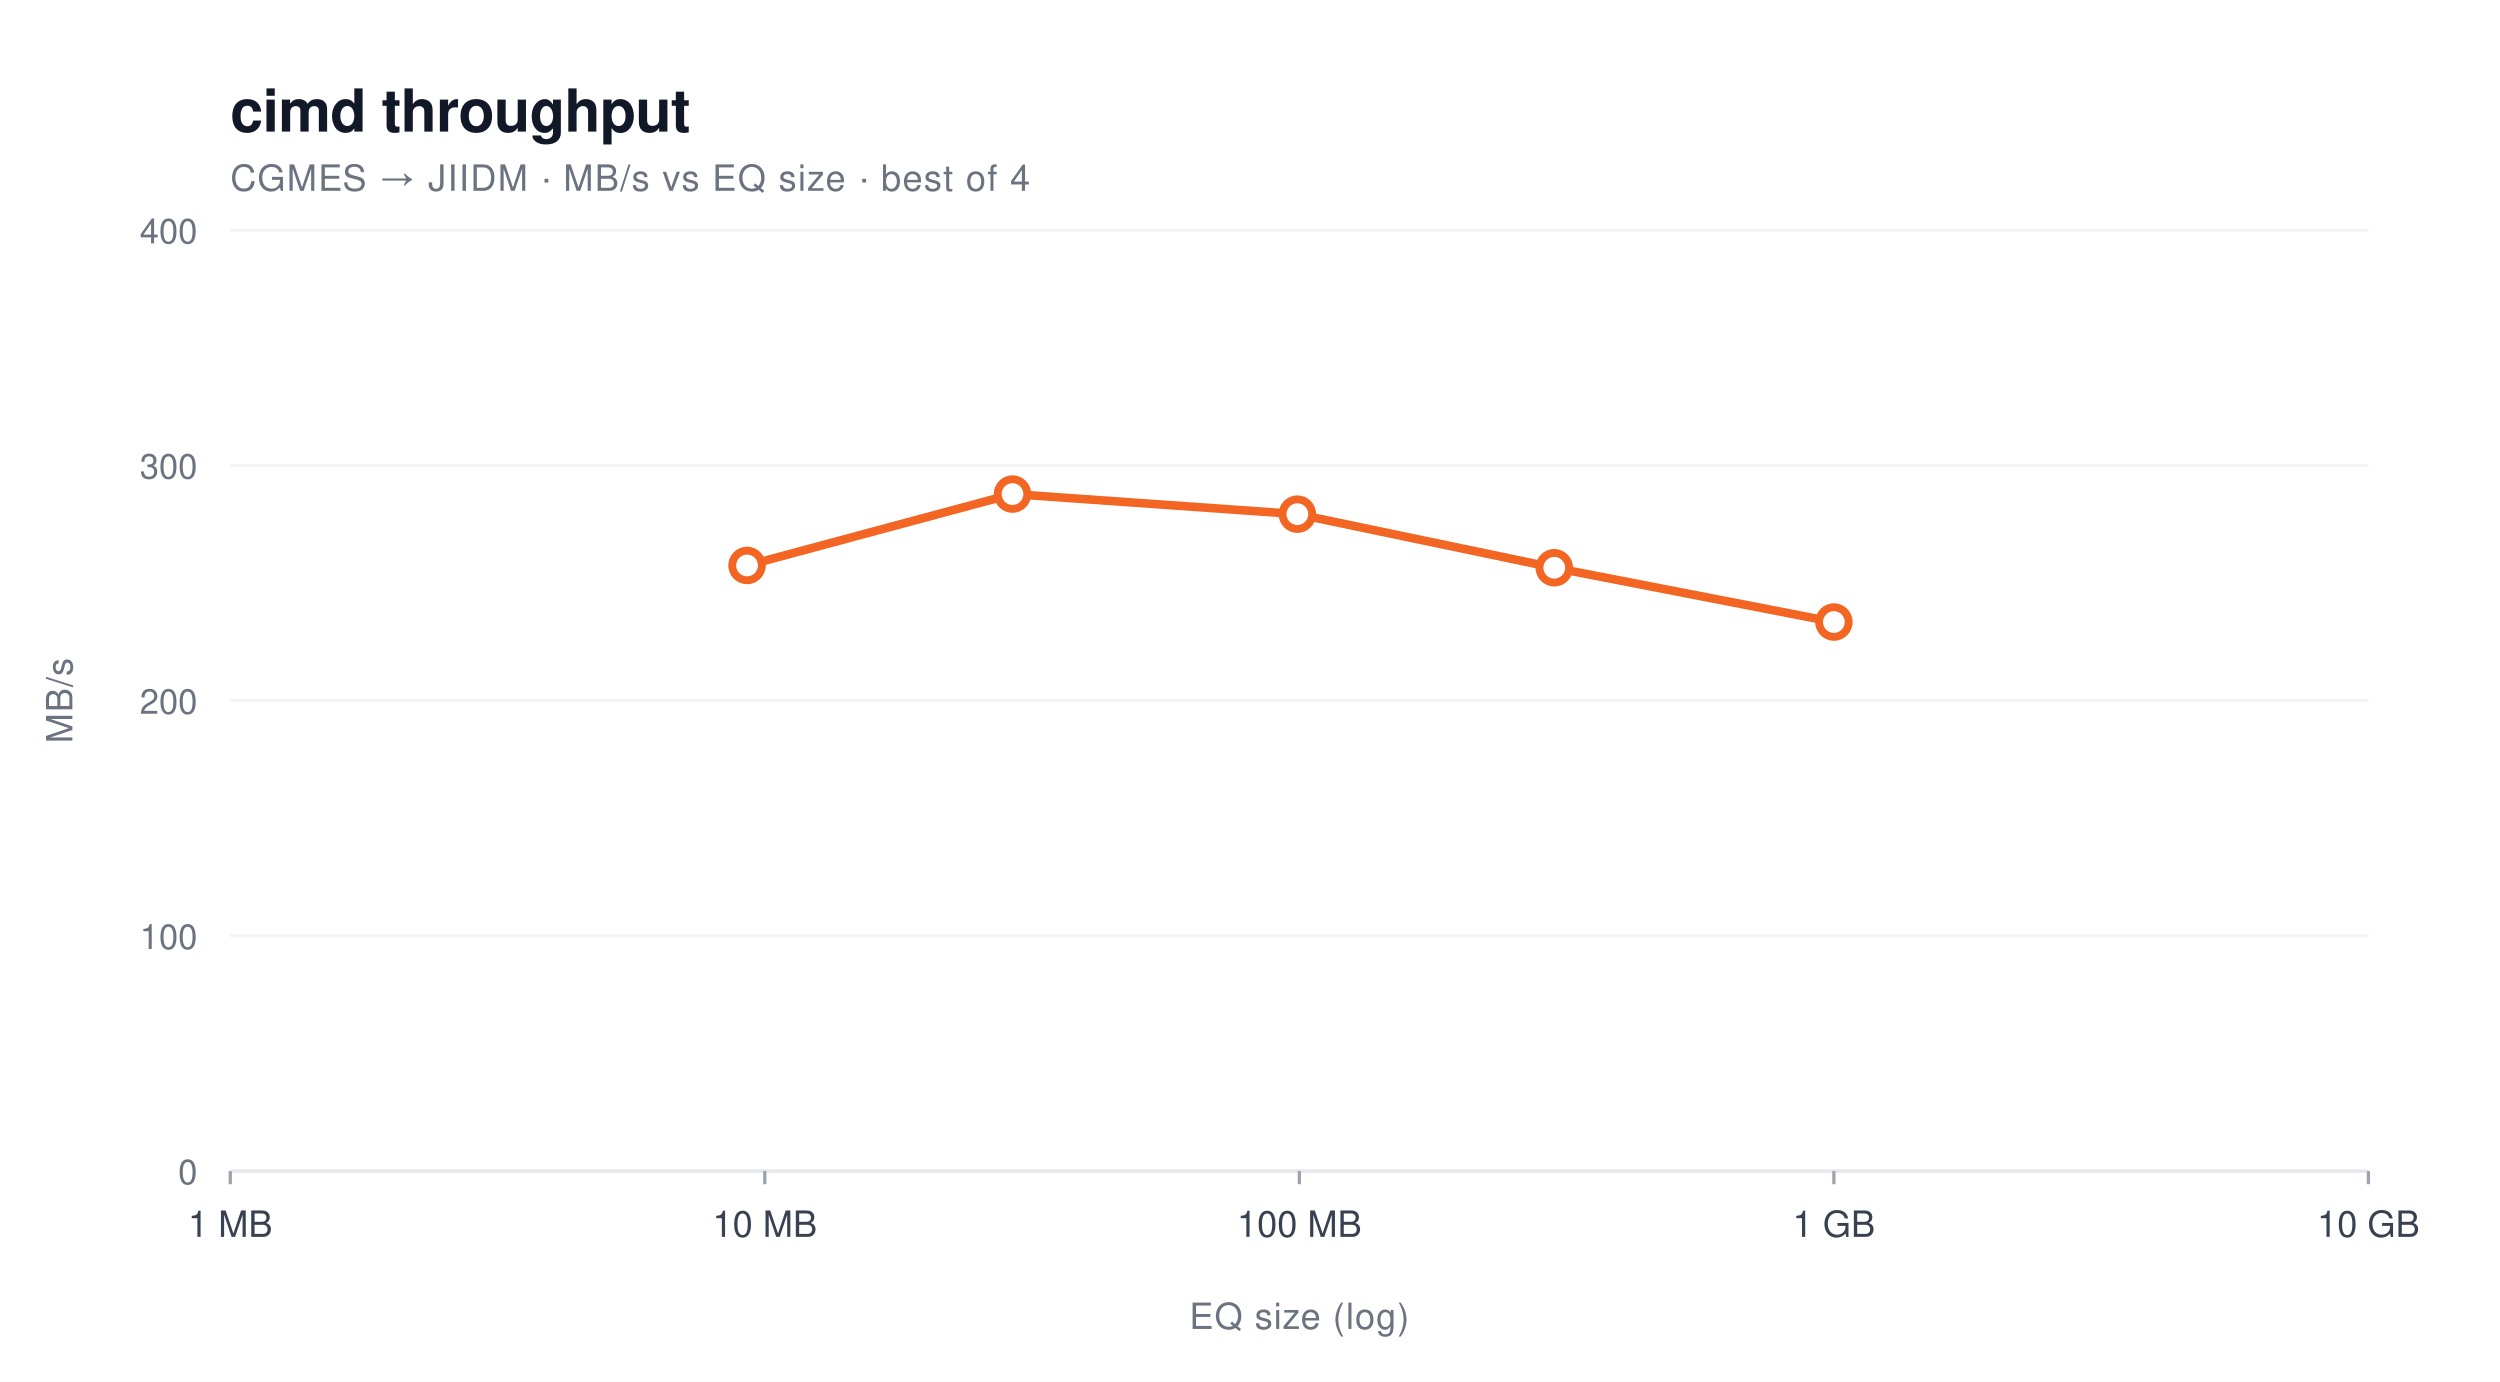
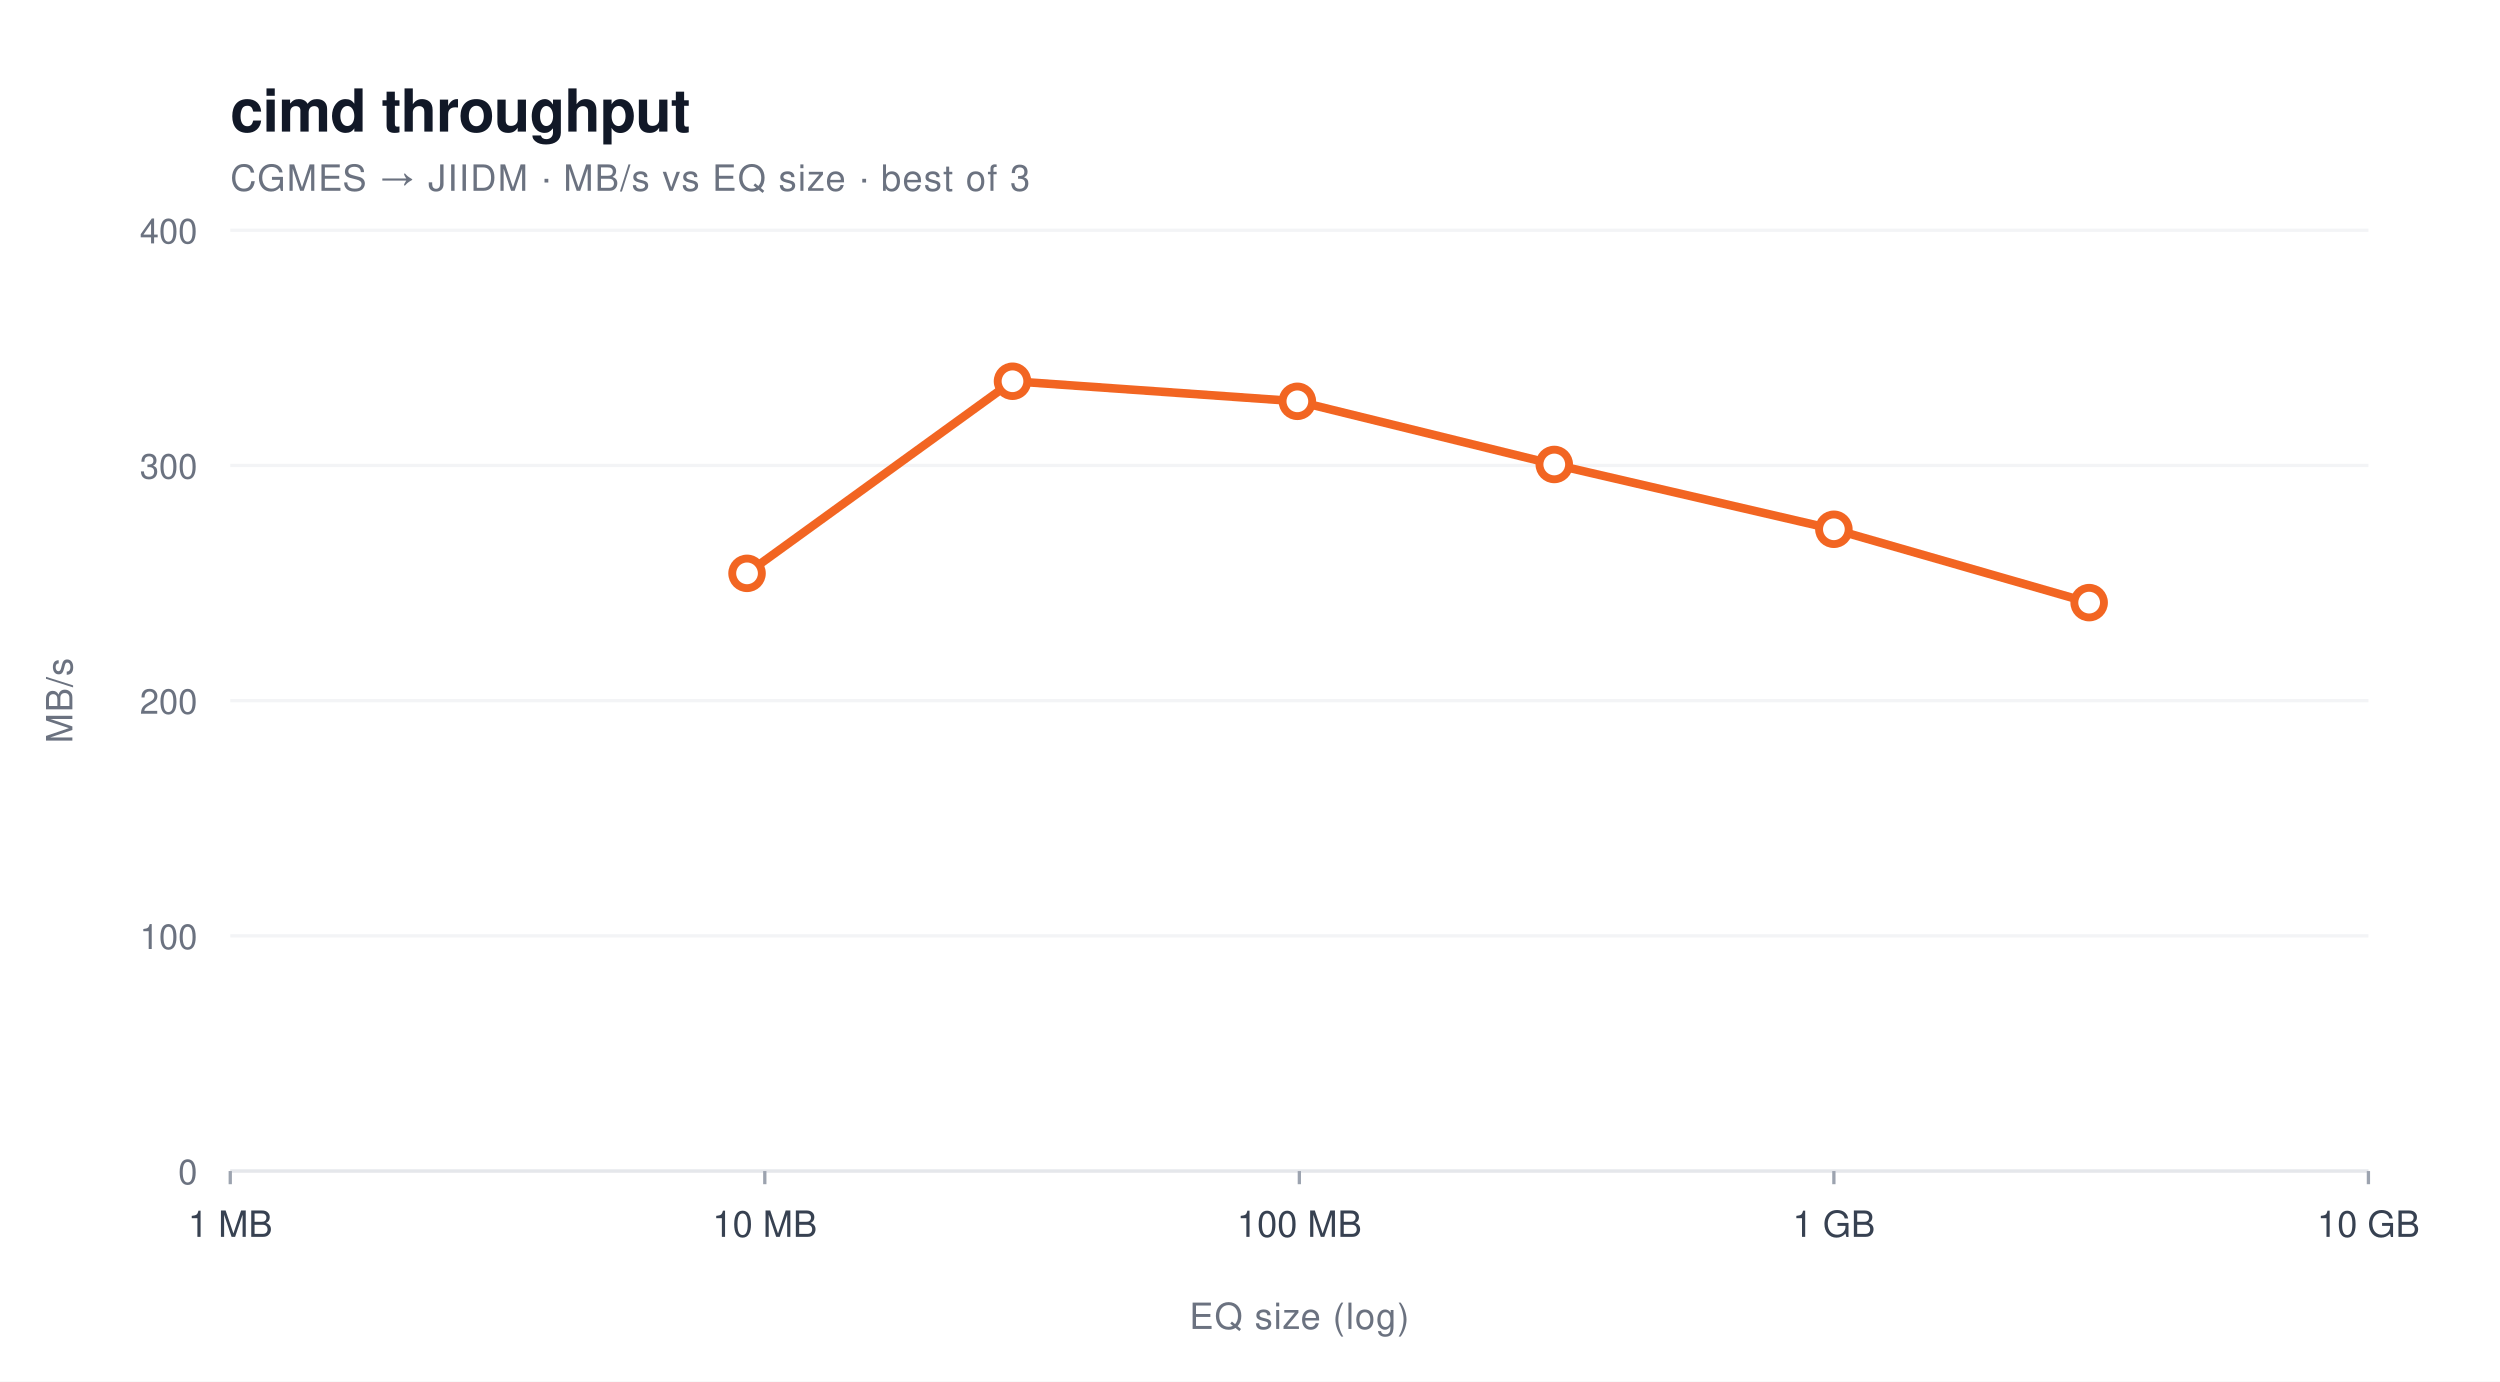
<svg xmlns="http://www.w3.org/2000/svg" viewBox="0 0 760 420" font-family="-apple-system, BlinkMacSystemFont, 'Segoe UI', Helvetica, Arial, sans-serif">
  <rect width="760" height="420" fill="#FFFFFF" />
  <text x="70" y="40" font-size="18" font-weight="600" fill="#111827" letter-spacing="-0.2">cimd throughput</text>
-   <text x="70" y="58" font-size="11" fill="#6B7280" letter-spacing="0.4">CGMES → JIIDM · MB/s vs EQ size · best of 4</text>
+   <text x="70" y="58" font-size="11" fill="#6B7280" letter-spacing="0.4">CGMES → JIIDM · MB/s vs EQ size · best of 3</text>
  <line x1="70" y1="356.0" x2="720" y2="356.0" stroke="#F3F4F6" stroke-width="1" />
  <text x="60" y="360.0" text-anchor="end" font-size="10.5" fill="#6B7280">0</text>
  <line x1="70" y1="284.5" x2="720" y2="284.5" stroke="#F3F4F6" stroke-width="1" />
  <text x="60" y="288.5" text-anchor="end" font-size="10.5" fill="#6B7280">100</text>
  <line x1="70" y1="213.0" x2="720" y2="213.0" stroke="#F3F4F6" stroke-width="1" />
  <text x="60" y="217.0" text-anchor="end" font-size="10.5" fill="#6B7280">200</text>
  <line x1="70" y1="141.5" x2="720" y2="141.5" stroke="#F3F4F6" stroke-width="1" />
  <text x="60" y="145.5" text-anchor="end" font-size="10.5" fill="#6B7280">300</text>
  <line x1="70" y1="70.0" x2="720" y2="70.0" stroke="#F3F4F6" stroke-width="1" />
  <text x="60" y="74.0" text-anchor="end" font-size="10.5" fill="#6B7280">400</text>
  <line x1="70" y1="356" x2="720" y2="356" stroke="#E5E7EB" stroke-width="1" />
  <line x1="70.0" y1="356" x2="70.0" y2="360" stroke="#9CA3AF" stroke-width="1" />
  <text x="70.0" y="376" text-anchor="middle" font-size="11" fill="#374151">1 MB</text>
  <line x1="232.5" y1="356" x2="232.5" y2="360" stroke="#9CA3AF" stroke-width="1" />
  <text x="232.5" y="376" text-anchor="middle" font-size="11" fill="#374151">10 MB</text>
  <line x1="395.0" y1="356" x2="395.0" y2="360" stroke="#9CA3AF" stroke-width="1" />
  <text x="395.0" y="376" text-anchor="middle" font-size="11" fill="#374151">100 MB</text>
  <line x1="557.5" y1="356" x2="557.5" y2="360" stroke="#9CA3AF" stroke-width="1" />
  <text x="557.5" y="376" text-anchor="middle" font-size="11" fill="#374151">1 GB</text>
  <line x1="720.0" y1="356" x2="720.0" y2="360" stroke="#9CA3AF" stroke-width="1" />
  <text x="720.0" y="376" text-anchor="middle" font-size="11" fill="#374151">10 GB</text>
  <text x="395" y="404" text-anchor="middle" font-size="11" fill="#6B7280" letter-spacing="0.3">EQ size (log)</text>
  <text x="22" y="213" text-anchor="middle" font-size="11" fill="#6B7280" letter-spacing="0.3" transform="rotate(-90 22 213)">MB/s</text>
-   <polyline points="227.1,171.9 307.8,150.2 394.4,156.3 472.5,172.6 557.5,189.1" fill="none" stroke="#F26522" stroke-width="2.6" stroke-linejoin="round" stroke-linecap="round" />
-   <circle cx="227.1" cy="171.9" r="4.5" fill="#FFFFFF" stroke="#F26522" stroke-width="2.4" />
-   <circle cx="307.8" cy="150.2" r="4.5" fill="#FFFFFF" stroke="#F26522" stroke-width="2.4" />
-   <circle cx="394.4" cy="156.3" r="4.5" fill="#FFFFFF" stroke="#F26522" stroke-width="2.4" />
-   <circle cx="472.5" cy="172.6" r="4.5" fill="#FFFFFF" stroke="#F26522" stroke-width="2.4" />
-   <circle cx="557.5" cy="189.1" r="4.5" fill="#FFFFFF" stroke="#F26522" stroke-width="2.4" />
+   <polyline points="227.1,174.3 307.8,115.9 394.4,122.0 472.5,141.2 557.5,160.9 635.1,183.2" fill="none" stroke="#F26522" stroke-width="2.6" stroke-linejoin="round" stroke-linecap="round" />
+   <circle cx="227.1" cy="174.3" r="4.5" fill="#FFFFFF" stroke="#F26522" stroke-width="2.4" />
+   <circle cx="307.8" cy="115.9" r="4.5" fill="#FFFFFF" stroke="#F26522" stroke-width="2.4" />
+   <circle cx="394.4" cy="122.0" r="4.5" fill="#FFFFFF" stroke="#F26522" stroke-width="2.4" />
+   <circle cx="472.5" cy="141.2" r="4.5" fill="#FFFFFF" stroke="#F26522" stroke-width="2.4" />
+   <circle cx="557.5" cy="160.9" r="4.5" fill="#FFFFFF" stroke="#F26522" stroke-width="2.4" />
+   <circle cx="635.1" cy="183.2" r="4.5" fill="#FFFFFF" stroke="#F26522" stroke-width="2.4" />
</svg>
